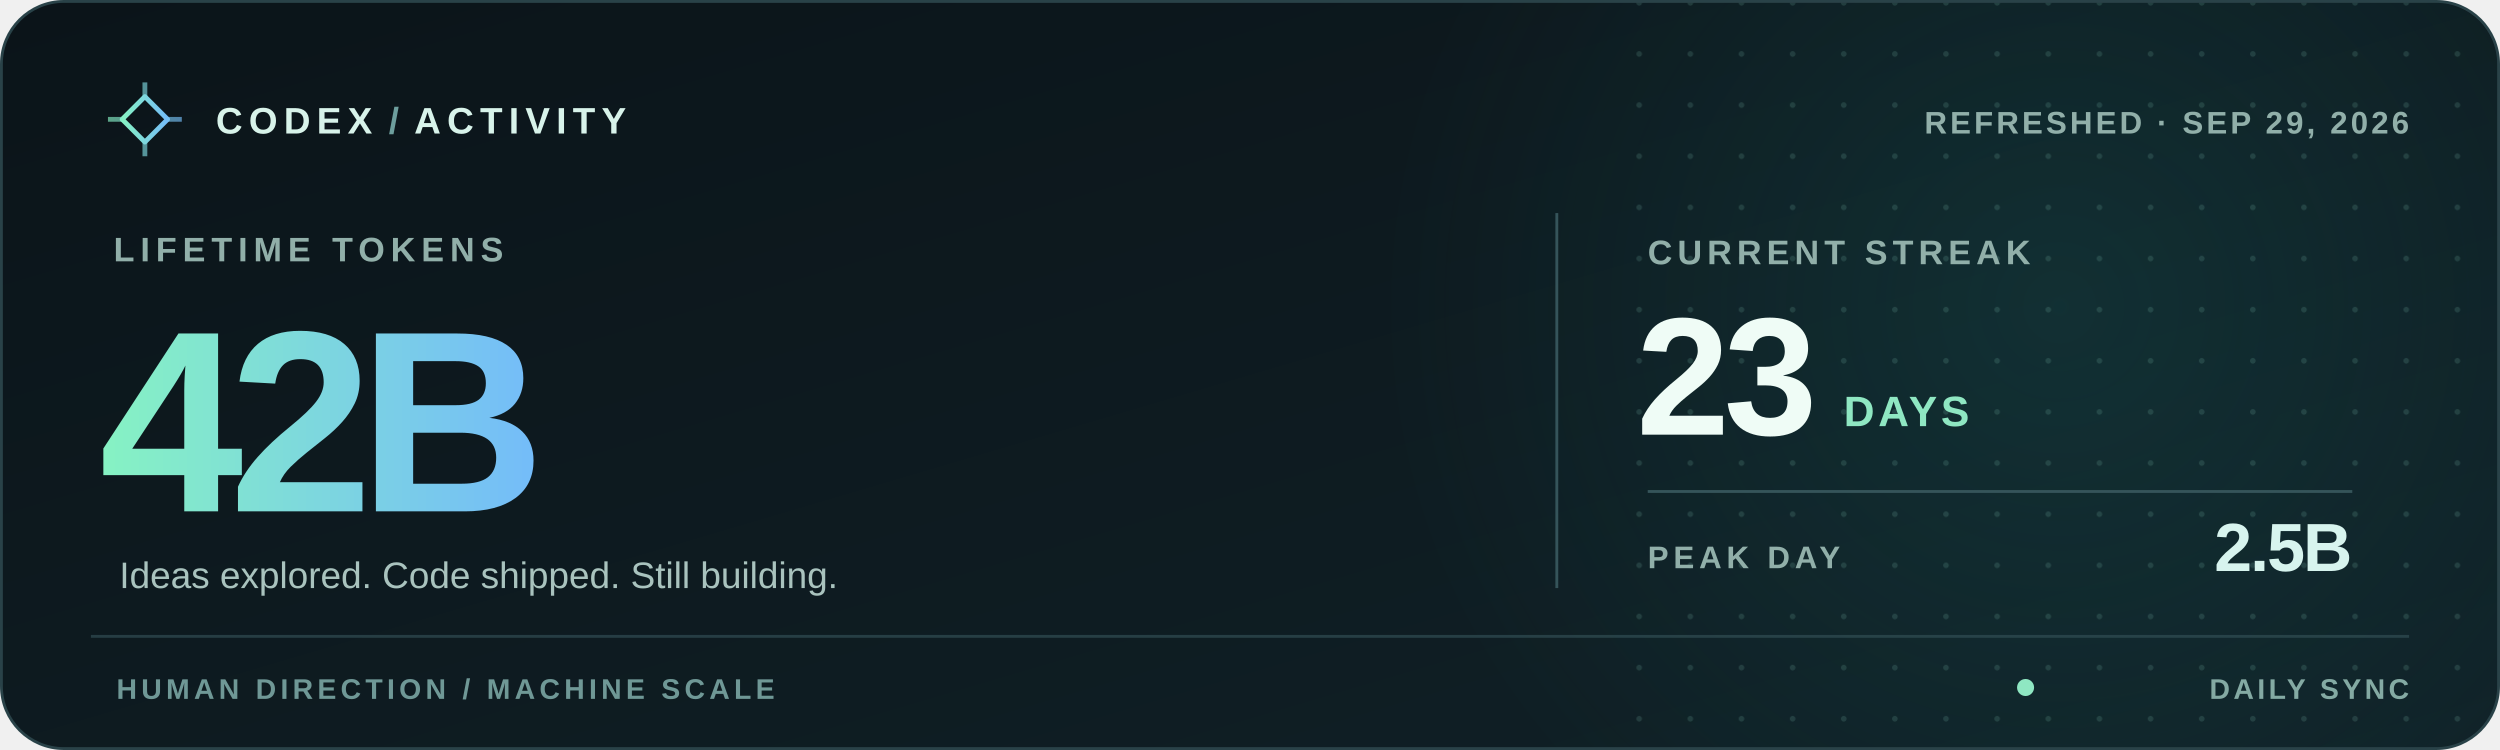
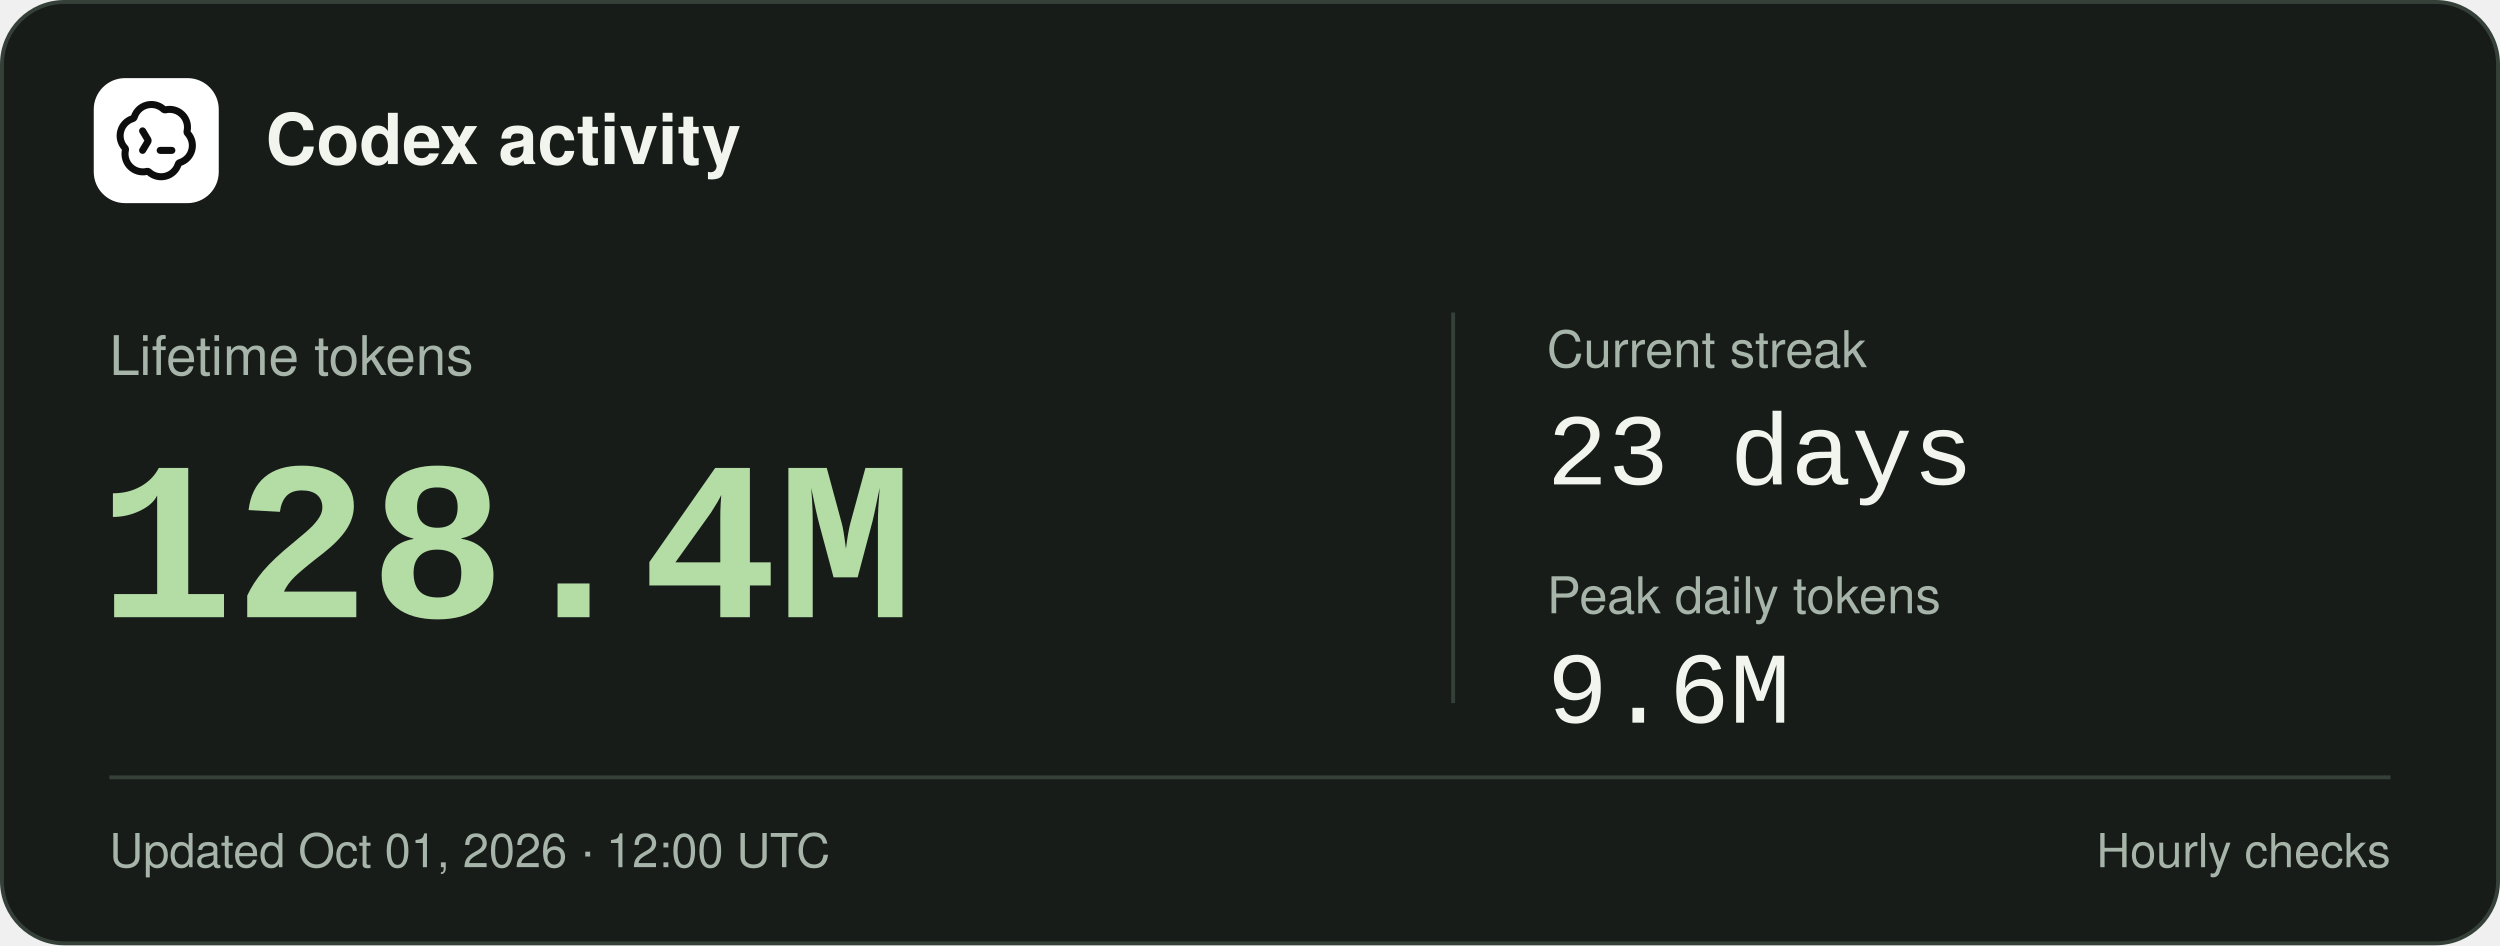
- <svg xmlns="http://www.w3.org/2000/svg" width="880" height="264" viewBox="0 0 880 264" role="img" aria-labelledby="title description">
-   <defs>
-     <linearGradient id="surface" x1="0" y1="0" x2="1" y2="1">
-       <stop offset="0" stop-color="#0b1419" />
-       <stop offset="1" stop-color="#102127" />
-     </linearGradient>
-     <linearGradient id="signal" x1="0" y1="0" x2="1" y2="0">
-       <stop offset="0" stop-color="#86f2c3" />
-       <stop offset="1" stop-color="#74bcf9" />
-     </linearGradient>
-     <radialGradient id="aura">
-       <stop offset="0" stop-color="#218a84" stop-opacity=".18" />
-       <stop offset="1" stop-color="#218a84" stop-opacity="0" />
-     </radialGradient>
-     <pattern id="matrix" width="18" height="18" patternUnits="userSpaceOnUse">
-       <circle cx="1" cy="1" r="1" fill="#9cebd2" opacity=".14" />
-     </pattern>
-     <clipPath id="rounding">
-       <rect x="1" y="1" width="878" height="262" rx="22" />
-     </clipPath>
-   </defs>
-   <rect x=".5" y=".5" width="879" height="263" rx="22" fill="url(#surface)" stroke="#294248" />
-   <g clip-path="url(#rounding)">
-     <circle cx="725" cy="108" r="240" fill="url(#aura)" />
-     <rect x="562" y="0" width="318" height="264" fill="url(#matrix)" />
-     <path d="M0 0h880" stroke="url(#signal)" stroke-width="3" />
-     <path d="M32 224h816" stroke="#345057" stroke-opacity=".65" />
+ <svg xmlns="http://www.w3.org/2000/svg" width="640" height="242" viewBox="0 0 640 242" role="img" aria-labelledby="title description">
+   <rect x="0.5" y="0.5" width="639" height="241" rx="16" fill="#171c19" stroke="#354039" />
+   <g transform="translate(28 24)">
+     <rect x="-4" y="-4" width="32" height="32" rx="8" fill="#ffffff" />
+     <svg width="24" height="24" viewBox="0 0 24 24" fill="none">
+       <path d="M16 13.599C16.497 13.6 16.901 14.003 16.901 14.5C16.901 14.996 16.497 15.4 16 15.4H13.001C12.504 15.4 12.1 14.997 12.1 14.5C12.1 14.003 12.504 13.599 13.001 13.599H16Z" fill="#0D0D0D" />
+       <path d="M8.038 8.728C8.464 8.473 9.016 8.611 9.272 9.037L10.618 11.279C10.884 11.722 10.883 12.277 10.618 12.72L9.272 14.963C9.016 15.389 8.464 15.527 8.038 15.271C7.611 15.015 7.473 14.463 7.729 14.037L8.951 12L7.729 9.962C7.473 9.536 7.611 8.984 8.038 8.728Z" fill="#0D0D0D" />
+       <path fill-rule="evenodd" clip-rule="evenodd" d="M9.332 2.038C11.164 1.547 13.027 2.047 14.356 3.202C16.086 2.865 17.951 3.364 19.294 4.707C20.636 6.049 21.133 7.913 20.796 9.642C21.953 10.972 22.453 12.835 21.962 14.668C21.471 16.503 20.105 17.866 18.439 18.439C17.866 20.105 16.503 21.47 14.669 21.962C12.836 22.453 10.973 21.952 9.643 20.796C7.914 21.132 6.05 20.635 4.708 19.293C3.366 17.951 2.867 16.087 3.203 14.357C2.047 13.027 1.548 11.164 2.039 9.331C2.53 7.498 3.894 6.133 5.56 5.559C6.134 3.893 7.498 2.529 9.332 2.038ZM13.262 4.635C12.361 3.801 11.067 3.436 9.797 3.776C8.527 4.116 7.589 5.08 7.225 6.253C7.081 6.716 6.718 7.079 6.254 7.223C5.081 7.587 4.118 8.526 3.778 9.796C3.438 11.067 3.801 12.361 4.635 13.262C4.965 13.618 5.098 14.115 4.991 14.588C4.719 15.786 5.051 17.089 5.981 18.019C6.911 18.949 8.213 19.28 9.412 19.008L9.589 18.979C9.947 18.943 10.306 19.04 10.598 19.25L10.738 19.364L10.912 19.514C11.802 20.241 13.013 20.541 14.204 20.222C15.473 19.882 16.411 18.919 16.775 17.746C16.919 17.282 17.283 16.919 17.747 16.775L17.963 16.7C19.038 16.292 19.905 15.394 20.224 14.203C20.564 12.933 20.199 11.639 19.365 10.737C19.035 10.381 18.902 9.884 19.009 9.411L19.053 9.185C19.237 8.051 18.892 6.852 18.02 5.98C17.09 5.05 15.787 4.718 14.588 4.99C14.115 5.097 13.619 4.965 13.262 4.635Z" fill="#0D0D0D" />
+     </svg>
  </g>
-   <g fill="none" stroke="url(#signal)" stroke-width="1.7" stroke-linejoin="round">
-     <path d="M43 42l8-8 8 8-8 8z" />
-     <path d="M51 29v5m0 16v5M38 42h5m16 0h5" opacity=".65" />
-   </g>
-   <text x="76" y="47" fill="#d8f3ea" font-family="Segoe UI, Arial, sans-serif" font-size="13" font-weight="700" letter-spacing="2.2">CODEX <tspan fill="#6d9e9d">/</tspan> ACTIVITY</text>
-   <text id="updated-at" x="848" y="47" text-anchor="end" fill="#91afa9" font-family="Segoe UI, Arial, sans-serif" font-size="11" font-weight="600" letter-spacing="1.1">REFRESHED · SEP 29, 2026</text>
-   <text x="40" y="92" fill="#91afa9" font-family="Segoe UI, Arial, sans-serif" font-size="12" font-weight="700" letter-spacing="2.1">LIFETIME TOKENS</text>
-   <text id="lifetime-count" x="35" y="180" fill="url(#signal)" font-family="Segoe UI, Arial, sans-serif" font-size="91" font-weight="750" letter-spacing="-5">42B</text>
-   <text x="42" y="207" fill="#a9c3be" font-family="Segoe UI, Arial, sans-serif" font-size="13">Ideas explored. Code shipped. Still building.</text>
-   <path d="M548 75v132" stroke="#35545a" />
-   <text x="580" y="93" fill="#91afa9" font-family="Segoe UI, Arial, sans-serif" font-size="12" font-weight="700" letter-spacing="1.8">CURRENT STREAK</text>
-   <text id="streak-count" x="576" y="153" fill="#effcf6" font-family="Segoe UI, Arial, sans-serif" font-size="59" font-weight="730" letter-spacing="-2">23</text>
-   <text x="649" y="150" fill="#8fe7c2" font-family="Segoe UI, Arial, sans-serif" font-size="15" font-weight="700" letter-spacing="1.3">DAYS</text>
-   <path d="M580 173h248" stroke="#35545a" />
-   <text x="580" y="200" fill="#91afa9" font-family="Segoe UI, Arial, sans-serif" font-size="11" font-weight="700" letter-spacing="1.7">PEAK DAY</text>
-   <text id="peak-count" x="828" y="201" text-anchor="end" fill="#d7f4ee" font-family="Segoe UI, Arial, sans-serif" font-size="24" font-weight="700" letter-spacing="-.7">2.5B</text>
-   <text x="41" y="246" fill="#6f9896" font-family="Segoe UI, Arial, sans-serif" font-size="10" font-weight="700" letter-spacing="1.5">HUMAN DIRECTION  /  MACHINE SCALE</text>
-   <circle cx="713" cy="242" r="3" fill="#8fe7c2" />
-   <text id="refresh-state" x="848" y="246" text-anchor="end" fill="#84aaa3" font-family="Segoe UI, Arial, sans-serif" font-size="10" font-weight="700" letter-spacing="1.2">DAILY SYNC</text>
+   <text x="68" y="42" fill="#f1f5ee" font-family="Segoe UI, Helvetica, Arial, sans-serif" font-size="18" font-weight="600" text-anchor="start">Codex activity</text>
+   <text x="28" y="96" fill="#a6b4a9" font-family="Segoe UI, Helvetica, Arial, sans-serif" font-size="14" font-weight="400" text-anchor="start">Lifetime tokens</text>
+   <text id="lifetime-count" x="25" y="158" fill="#b4dca5" font-family="SFMono-Regular, Consolas, Liberation Mono, monospace" font-size="58" font-weight="600" text-anchor="start">128.4M</text>
+   <path d="M372 80V180" stroke="#354039" />
+   <text x="396" y="94" fill="#a6b4a9" font-family="Segoe UI, Helvetica, Arial, sans-serif" font-size="13" font-weight="400" text-anchor="start">Current streak</text>
+   <text id="streak-count" x="396" y="124" fill="#f1f5ee" font-family="SFMono-Regular, Consolas, Liberation Mono, monospace" font-size="26" font-weight="500" text-anchor="start">23 days</text>
+   <text x="396" y="157" fill="#a6b4a9" font-family="Segoe UI, Helvetica, Arial, sans-serif" font-size="13" font-weight="400" text-anchor="start">Peak daily tokens</text>
+   <text id="peak-count" x="396" y="185" fill="#f1f5ee" font-family="SFMono-Regular, Consolas, Liberation Mono, monospace" font-size="26" font-weight="500" text-anchor="start">9.6M</text>
+   <path d="M28 199H612" stroke="#354039" />
+   <text id="updated-at" x="28" y="222" fill="#a6b4a9" font-family="Segoe UI, Helvetica, Arial, sans-serif" font-size="12" font-weight="400" text-anchor="start">Updated Oct 01, 2026 · 12:00 UTC</text>
+   <text id="refresh-state" x="612" y="222" fill="#a6b4a9" font-family="Segoe UI, Helvetica, Arial, sans-serif" font-size="12" font-weight="400" text-anchor="end">Hourly checks</text>
</svg>
